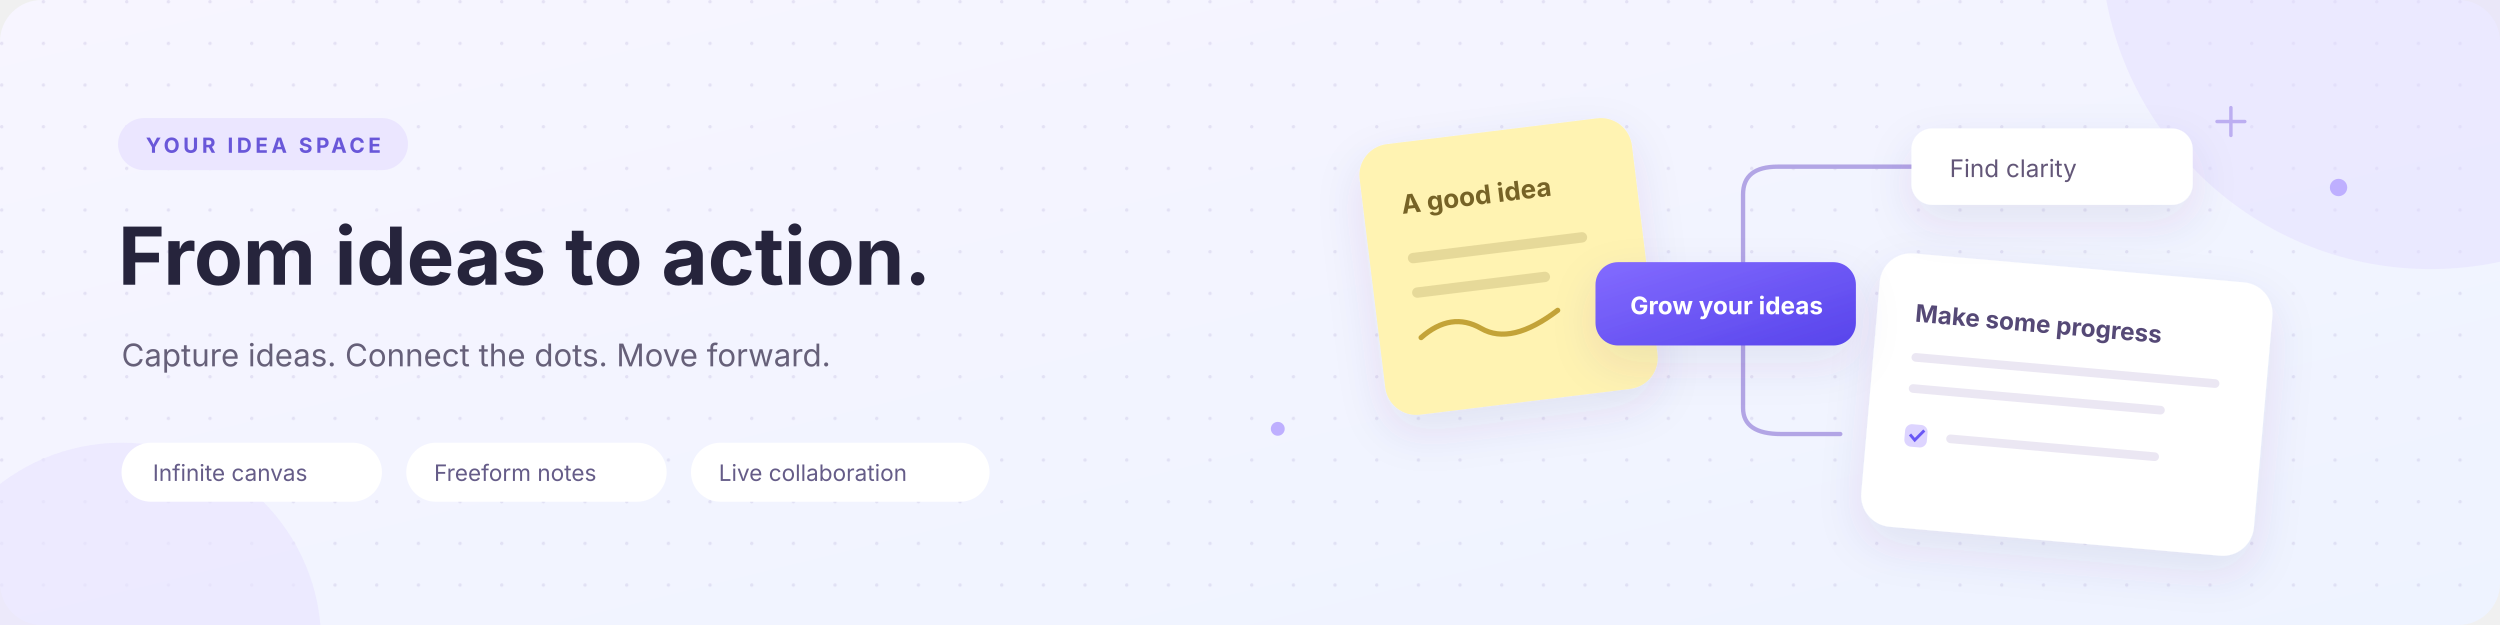
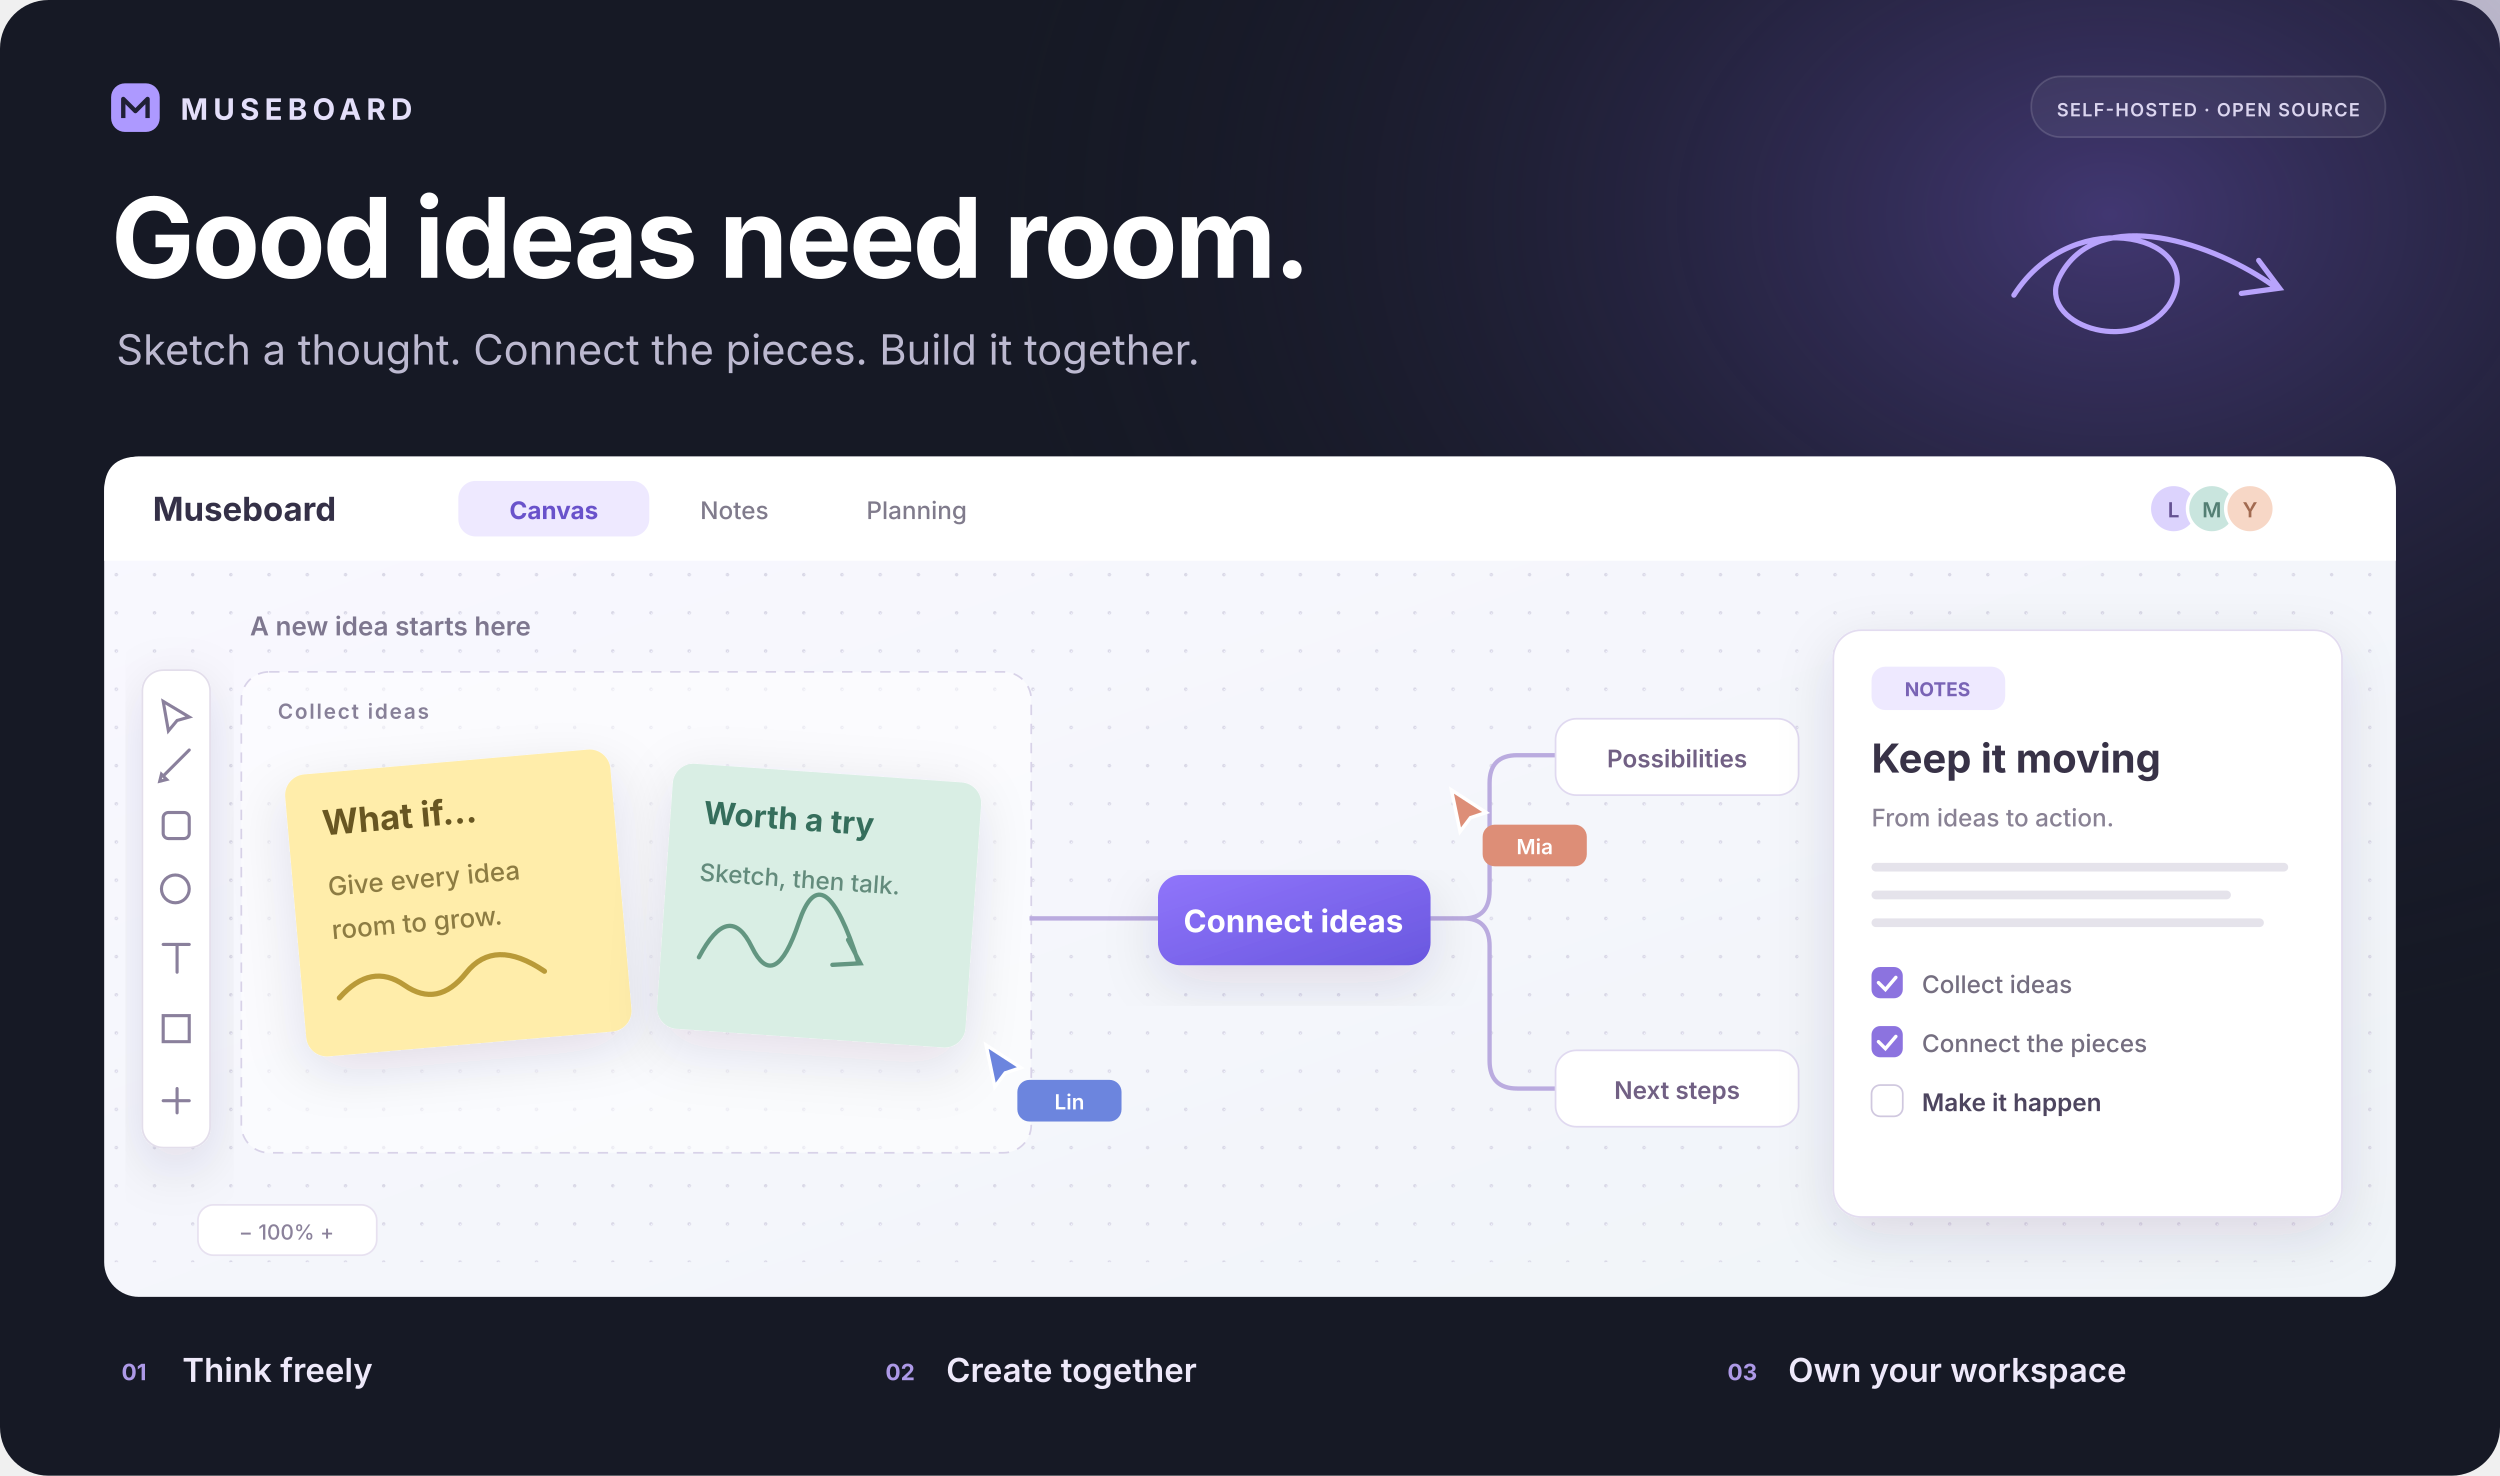
- <svg xmlns="http://www.w3.org/2000/svg" width="1440" height="360" viewBox="0 0 1440 360" role="img" aria-labelledby="title desc">
+ <svg xmlns="http://www.w3.org/2000/svg" width="1440" height="850" viewBox="0 0 1440 850" role="img" aria-labelledby="title desc">
  <defs>
-     <linearGradient id="bg" x2="1" y2="1">
-       <stop stop-color="#f7f5ff" />
-       <stop offset="1" stop-color="#eef3ff" />
+     <radialGradient id="glow">
+       <stop stop-color="#6550b0" stop-opacity=".55" />
+       <stop offset="1" stop-color="#161925" stop-opacity="0" />
+     </radialGradient>
+     <linearGradient id="card" x2="1" y2="1">
+       <stop stop-color="#f9f8ff" />
+       <stop offset="1" stop-color="#f0f4f8" />
    </linearGradient>
-     <linearGradient id="accent" x2="1" y2="1">
-       <stop stop-color="#836bff" />
-       <stop offset="1" stop-color="#5744eb" />
+     <linearGradient id="violet" x2="1" y2="1">
+       <stop stop-color="#9075fb" />
+       <stop offset="1" stop-color="#6957df" />
    </linearGradient>
-     <pattern id="dots" width="24" height="24" patternUnits="userSpaceOnUse">
-       <circle cx="1" cy="1" r="1" fill="#aaa1d0" opacity=".22" />
+     <pattern id="dots" width="22" height="22" patternUnits="userSpaceOnUse">
+       <circle cx="1" cy="1" r="1" fill="#d9d8e6" />
    </pattern>
-     <filter id="shadow" x="-30%" y="-30%" width="160%" height="180%">
-       <feDropShadow dx="0" dy="10" stdDeviation="13" flood-color="#4e437e" flood-opacity=".10" />
+     <filter id="shadow" x="-25%" y="-25%" width="160%" height="170%">
+       <feDropShadow dx="0" dy="10" stdDeviation="16" flood-color="#30264f" flood-opacity=".12" />
    </filter>
  </defs>
-   <rect width="1440" height="360" rx="24" fill="url(#bg)" />
-   <rect width="1440" height="360" rx="24" fill="url(#dots)" />
-   <circle cx="1400" cy="-35" r="190" fill="#e4deff" opacity=".5" />
-   <circle cx="70" cy="370" r="115" fill="#e9e5ff" opacity=".65" />
-   <g font-family="Inter, 'Microsoft YaHei', 'PingFang SC', sans-serif">
-     <rect x="68" y="68" width="167" height="30" rx="15" fill="#ebe6ff" />
-     <text x="84" y="88" font-size="12" font-weight="700" letter-spacing="2" fill="#6957d9">YOUR IDEA SPACE</text>
-     <text x="68" y="164" font-size="46" font-weight="750" fill="#26243c">From ideas to action.</text>
-     <text x="70" y="211" font-size="18" fill="#666079">Capture ideas. Connect the dots. Move forward.</text>
-     <g font-size="13" fill="#655c88">
-       <rect x="70" y="255" width="150" height="34" rx="17" fill="#fff" />
-       <text x="88" y="277">Infinite canvas</text>
-       <rect x="234" y="255" width="150" height="34" rx="17" fill="#fff" />
-       <text x="250" y="277">Freeform notes</text>
-       <rect x="398" y="255" width="172" height="34" rx="17" fill="#fff" />
-       <text x="414" y="277">Live collaboration</text>
+   <g font-family="Inter,Segoe UI,Microsoft YaHei,PingFang SC,sans-serif">
+     <rect x="0" y="0" width="1440" height="850" rx="28" fill="#161925" />
+     <ellipse cx="1215" cy="125" rx="650" ry="480" fill="url(#glow)" />
+     <rect x="64" y="48" width="28" height="28" rx="8" fill="#ad99ff" />
+     <path d="M71 68V57l7 7 7-7v11" fill="none" stroke="#202036" stroke-width="2.5" stroke-linejoin="round" />
+     <text x="104" y="69" font-size="17" fill="#e4dffa" font-weight="700" letter-spacing="3">MUSEBOARD</text>
+     <rect x="1170" y="44" width="204" height="35" rx="17" fill="#ffffff0d" stroke="#ffffff24" />
+     <text x="1272" y="67" font-size="10.5" fill="#dbd5ef" font-weight="600" text-anchor="middle" letter-spacing=".7">SELF-HOSTED · OPEN SOURCE</text>
+     <text x="64" y="160" font-size="64" fill="#ffffff" font-weight="700" letter-spacing="-1.5">Good ideas need room.</text>
+     <text x="67" y="210" font-size="24" fill="#bcb9d0" font-weight="400">Sketch a thought. Connect the pieces. Build it together.</text>
+     <path d="M1160 170c35-55 115-33 89 6-22 30-76 10-63-16 22-44 91-19 124 5m-9-15 12 16-22 3" fill="none" stroke="#b8a3fc" stroke-width="3" stroke-linecap="round" />
+     <rect x="60" y="263" width="1320" height="484" rx="20" fill="url(#card)" />
+     <path d="M80 263h1280q20 0 20 20v40H60v-40q0-20 20-20" fill="#ffffff" />
+     <text x="88" y="300" font-size="19" fill="#343047" font-weight="700">Museboard</text>
+     <rect x="264" y="277" width="110" height="32" rx="10" fill="#eee9ff" />
+     <text x="319" y="299" font-size="14" fill="#6952cb" font-weight="650" text-anchor="middle">Canvas</text>
+     <text x="423" y="299" font-size="14" fill="#807b8c" font-weight="500" text-anchor="middle">Notes</text>
+     <text x="528" y="299" font-size="14" fill="#807b8c" font-weight="500" text-anchor="middle">Planning</text>
+     <circle cx="1252" cy="293" r="14" fill="#dcd3fd" stroke="white" stroke-width="2" />
+     <circle cx="1274" cy="293" r="14" fill="#c9e5de" stroke="white" stroke-width="2" />
+     <circle cx="1296" cy="293" r="14" fill="#f7d7c6" stroke="white" stroke-width="2" />
+     <text x="1252" y="298" font-size="12" fill="#655293" font-weight="600" text-anchor="middle">L</text>
+     <text x="1274" y="298" font-size="12" fill="#537f74" font-weight="600" text-anchor="middle">M</text>
+     <text x="1296" y="298" font-size="12" fill="#a26a50" font-weight="600" text-anchor="middle">Y</text>
+     <rect x="60" y="323" width="1320" height="404" rx="0" fill="url(#dots)" />
+     <text x="144" y="366" font-size="15" fill="#7e778f" font-weight="600">A new idea starts here</text>
+     <rect x="139" y="387" width="455" height="277" rx="16" fill="#ffffff80" stroke="#d8d2e8" stroke-dasharray="6 5" />
+     <text x="160" y="414" font-size="12" fill="#878098" font-weight="600" letter-spacing="1">Collect ideas</text>
+     <g transform="rotate(-5 271 520)" filter="url(#shadow)">
+       <rect x="170" y="438" width="188" height="163" rx="12" fill="#ffedaa" />
+       <text x="190" y="474" font-size="20" fill="#675721" font-weight="650">What if…</text>
+       <text x="190" y="509" font-size="15" fill="#8d7c43" font-weight="500">Give every idea</text>
+       <text x="190" y="534" font-size="15" fill="#8d7c43" font-weight="500">room to grow.</text>
+       <path d="M191 568q20-19 38-4t36-4 45 3" fill="none" stroke="#b99a37" stroke-width="3" stroke-linecap="round" />
    </g>
+     <g transform="rotate(4 470 519)" filter="url(#shadow)">
+       <rect x="383" y="445" width="178" height="153" rx="12" fill="#d9eee4" />
+       <text x="402" y="479" font-size="18" fill="#366e5b" font-weight="650">Worth a try</text>
+       <text x="402" y="512" font-size="14" fill="#638b7b" font-weight="500">Sketch, then talk.</text>
+       <path d="M405 556q15-34 30-8t26-16 36 21m-7-13 8 13-16 2" fill="none" stroke="#639681" stroke-width="2.5" stroke-linecap="round" />
+     </g>
+     <path d="M593 529H650M650 529H689M820 529h23q15 0 15-16v-62q0-16 16-16h37M820 529h23q15 0 15 16v66q0 16 16 16h37" fill="none" stroke="#baabdf" stroke-width="2.5" />
+     <rect x="667" y="504" width="157" height="52" rx="13" fill="url(#violet)" filter="url(#shadow)" />
+     <text x="745" y="537" font-size="18" fill="#ffffff" font-weight="650" text-anchor="middle">Connect ideas</text>
+     <rect x="896" y="414" width="140" height="44" rx="12" fill="#ffffff" stroke="#e0d9f0" />
+     <text x="966" y="442" font-size="14" fill="#716084" font-weight="600" text-anchor="middle">Possibilities</text>
+     <rect x="896" y="605" width="140" height="44" rx="12" fill="#ffffff" stroke="#e0d9f0" />
+     <text x="966" y="633" font-size="14" fill="#716084" font-weight="600" text-anchor="middle">Next steps</text>
    <g filter="url(#shadow)">
-       <rect x="790" y="75" width="158" height="157" rx="18" fill="#fff3b2" transform="rotate(-7 869 154)" />
-       <g transform="rotate(-7 869 154)" fill="#766327">
-         <text x="812" y="116" font-size="15" font-weight="650">A good idea</text>
-         <rect x="812" y="139" width="104" height="6" rx="3" opacity=".18" />
-         <rect x="812" y="159" width="80" height="6" rx="3" opacity=".18" />
-         <path d="M814 188 Q833 175 849 187 T894 182" fill="none" stroke="#c3a337" stroke-width="3" stroke-linecap="round" />
-       </g>
-       <rect x="1077" y="154" width="227" height="158" rx="18" fill="white" transform="rotate(5 1190 233)" />
-       <g transform="rotate(5 1190 233)">
-         <text x="1099" y="193" font-size="14" font-weight="650" fill="#554876">Make some progress</text>
-         <rect x="1099" y="211" width="178" height="5" rx="2.5" fill="#ebe7f3" />
-         <rect x="1099" y="229" width="148" height="5" rx="2.5" fill="#ebe7f3" />
-         <rect x="1099" y="252" width="13" height="13" rx="4" fill="#ddd4ff" />
-         <path d="m1102 258 3 3 5-6" fill="none" stroke="#6957f5" stroke-width="1.7" />
-         <rect x="1123" y="256" width="123" height="5" rx="2.5" fill="#ebe7f3" />
-       </g>
+       <rect x="1056" y="363" width="293" height="338" rx="16" fill="#ffffff" stroke="#e3dcf0" />
+       <rect x="1078" y="384" width="77" height="25" rx="8" fill="#eee9ff" />
+       <text x="1116" y="401" font-size="11" fill="#7964b5" font-weight="700" text-anchor="middle">NOTES</text>
+       <text x="1078" y="445" font-size="23" fill="#373247" font-weight="650">Keep it moving</text>
+       <text x="1078" y="476" font-size="14" fill="#898294" font-weight="500">From ideas to action.</text>
+       <rect x="1078" y="497" width="240" height="5" rx="2.5" fill="#e5e3eb" />
+       <rect x="1078" y="513" width="207" height="5" rx="2.5" fill="#e5e3eb" />
+       <rect x="1078" y="529" width="226" height="5" rx="2.5" fill="#e5e3eb" />
+       <rect x="1078" y="557" width="18" height="18" rx="5" fill="#8c73df" />
+       <path d="m1082 566 4 4 6-7" fill="none" stroke="white" stroke-width="2" stroke-linecap="round" />
+       <text x="1107" y="572" font-size="14" fill="#746e80" font-weight="500">Collect ideas</text>
+       <rect x="1078" y="591" width="18" height="18" rx="5" fill="#8c73df" />
+       <path d="m1082 600 4 4 6-7" fill="none" stroke="white" stroke-width="2" stroke-linecap="round" />
+       <text x="1107" y="606" font-size="14" fill="#746e80" font-weight="500">Connect the pieces</text>
+       <rect x="1078" y="625" width="18" height="18" rx="5" fill="#ffffff" stroke="#d0c8df" />
+       <text x="1107" y="640" font-size="14" fill="#4d445e" font-weight="600">Make it happen</text>
    </g>
-     <path d="M939 180 H987 Q1004 180 1004 162 V112 Q1004 96 1024 96 H1101 M1004 179 V235 Q1004 250 1026 250 H1060" fill="none" stroke="#b2a5e5" stroke-width="2.5" stroke-linecap="round" />
-     <g filter="url(#shadow)">
-       <rect x="919" y="151" width="150" height="48" rx="13" fill="url(#accent)" />
-       <text x="939" y="181" font-size="14" font-weight="650" fill="#fff">Grow your ideas</text>
-       <rect x="1101" y="74" width="162" height="44" rx="12" fill="white" />
-       <text x="1123" y="102" font-size="14" fill="#635778">Find clarity</text>
+     <g transform="translate(568 602)">
+       <path d="m0 0 5 24 6-8 9-3Z" fill="#6c85de" stroke="white" stroke-width="2" />
+       <rect x="18" y="20" width="60" height="24" rx="7" fill="#6c85de" />
+       <text x="48" y="37" font-size="12" fill="white" font-weight="600" text-anchor="middle">Lin</text>
    </g>
-     <circle cx="1347" cy="108" r="5" fill="#beafff" />
-     <circle cx="736" cy="247" r="4" fill="#beafff" />
-     <path d="M1285 62v16m-8-8h16" stroke="#bcaef1" stroke-width="2" stroke-linecap="round" />
+     <g transform="translate(836 455)">
+       <path d="m0 0 5 24 6-8 9-3Z" fill="#dd8e77" stroke="white" stroke-width="2" />
+       <rect x="18" y="20" width="60" height="24" rx="7" fill="#dd8e77" />
+       <text x="48" y="37" font-size="12" fill="white" font-weight="600" text-anchor="middle">Mia</text>
+     </g>
+     <rect x="82" y="386" width="39" height="275" rx="12" fill="#ffffff" stroke="#e3deeb" filter="url(#shadow)" />
+     <g stroke="#8a809c" stroke-width="1.8" fill="none" stroke-linecap="round">
+       <path d="m94 404 3 17 5-6 7-2Z" />
+       <path d="m94 447 15-15m-17 18 4-1-3-3Z" />
+       <rect x="94" y="468" width="15" height="15" rx="3" />
+       <circle cx="101" cy="512" r="8" />
+       <path d="M94 544h15m-7 0v16M94 585h15v15H94Z" />
+       <path d="M94 634h15m-7-7v14" />
+     </g>
+     <rect x="114" y="694" width="103" height="29" rx="9" fill="#ffffff" stroke="#e7e1f0" />
+     <text x="165" y="714" font-size="12" fill="#8b829b" font-weight="500" text-anchor="middle">−   100%   +</text>
+     <text x="70" y="795" font-size="13" fill="#ad99e7" font-weight="650">01</text>
+     <text x="105" y="796" font-size="19" fill="#eee9fa" font-weight="600">Think freely</text>
+     <text x="510" y="795" font-size="13" fill="#ad99e7" font-weight="650">02</text>
+     <text x="545" y="796" font-size="19" fill="#eee9fa" font-weight="600">Create together</text>
+     <text x="995" y="795" font-size="13" fill="#ad99e7" font-weight="650">03</text>
+     <text x="1030" y="796" font-size="19" fill="#eee9fa" font-weight="600">Own your workspace</text>
  </g>
</svg>
